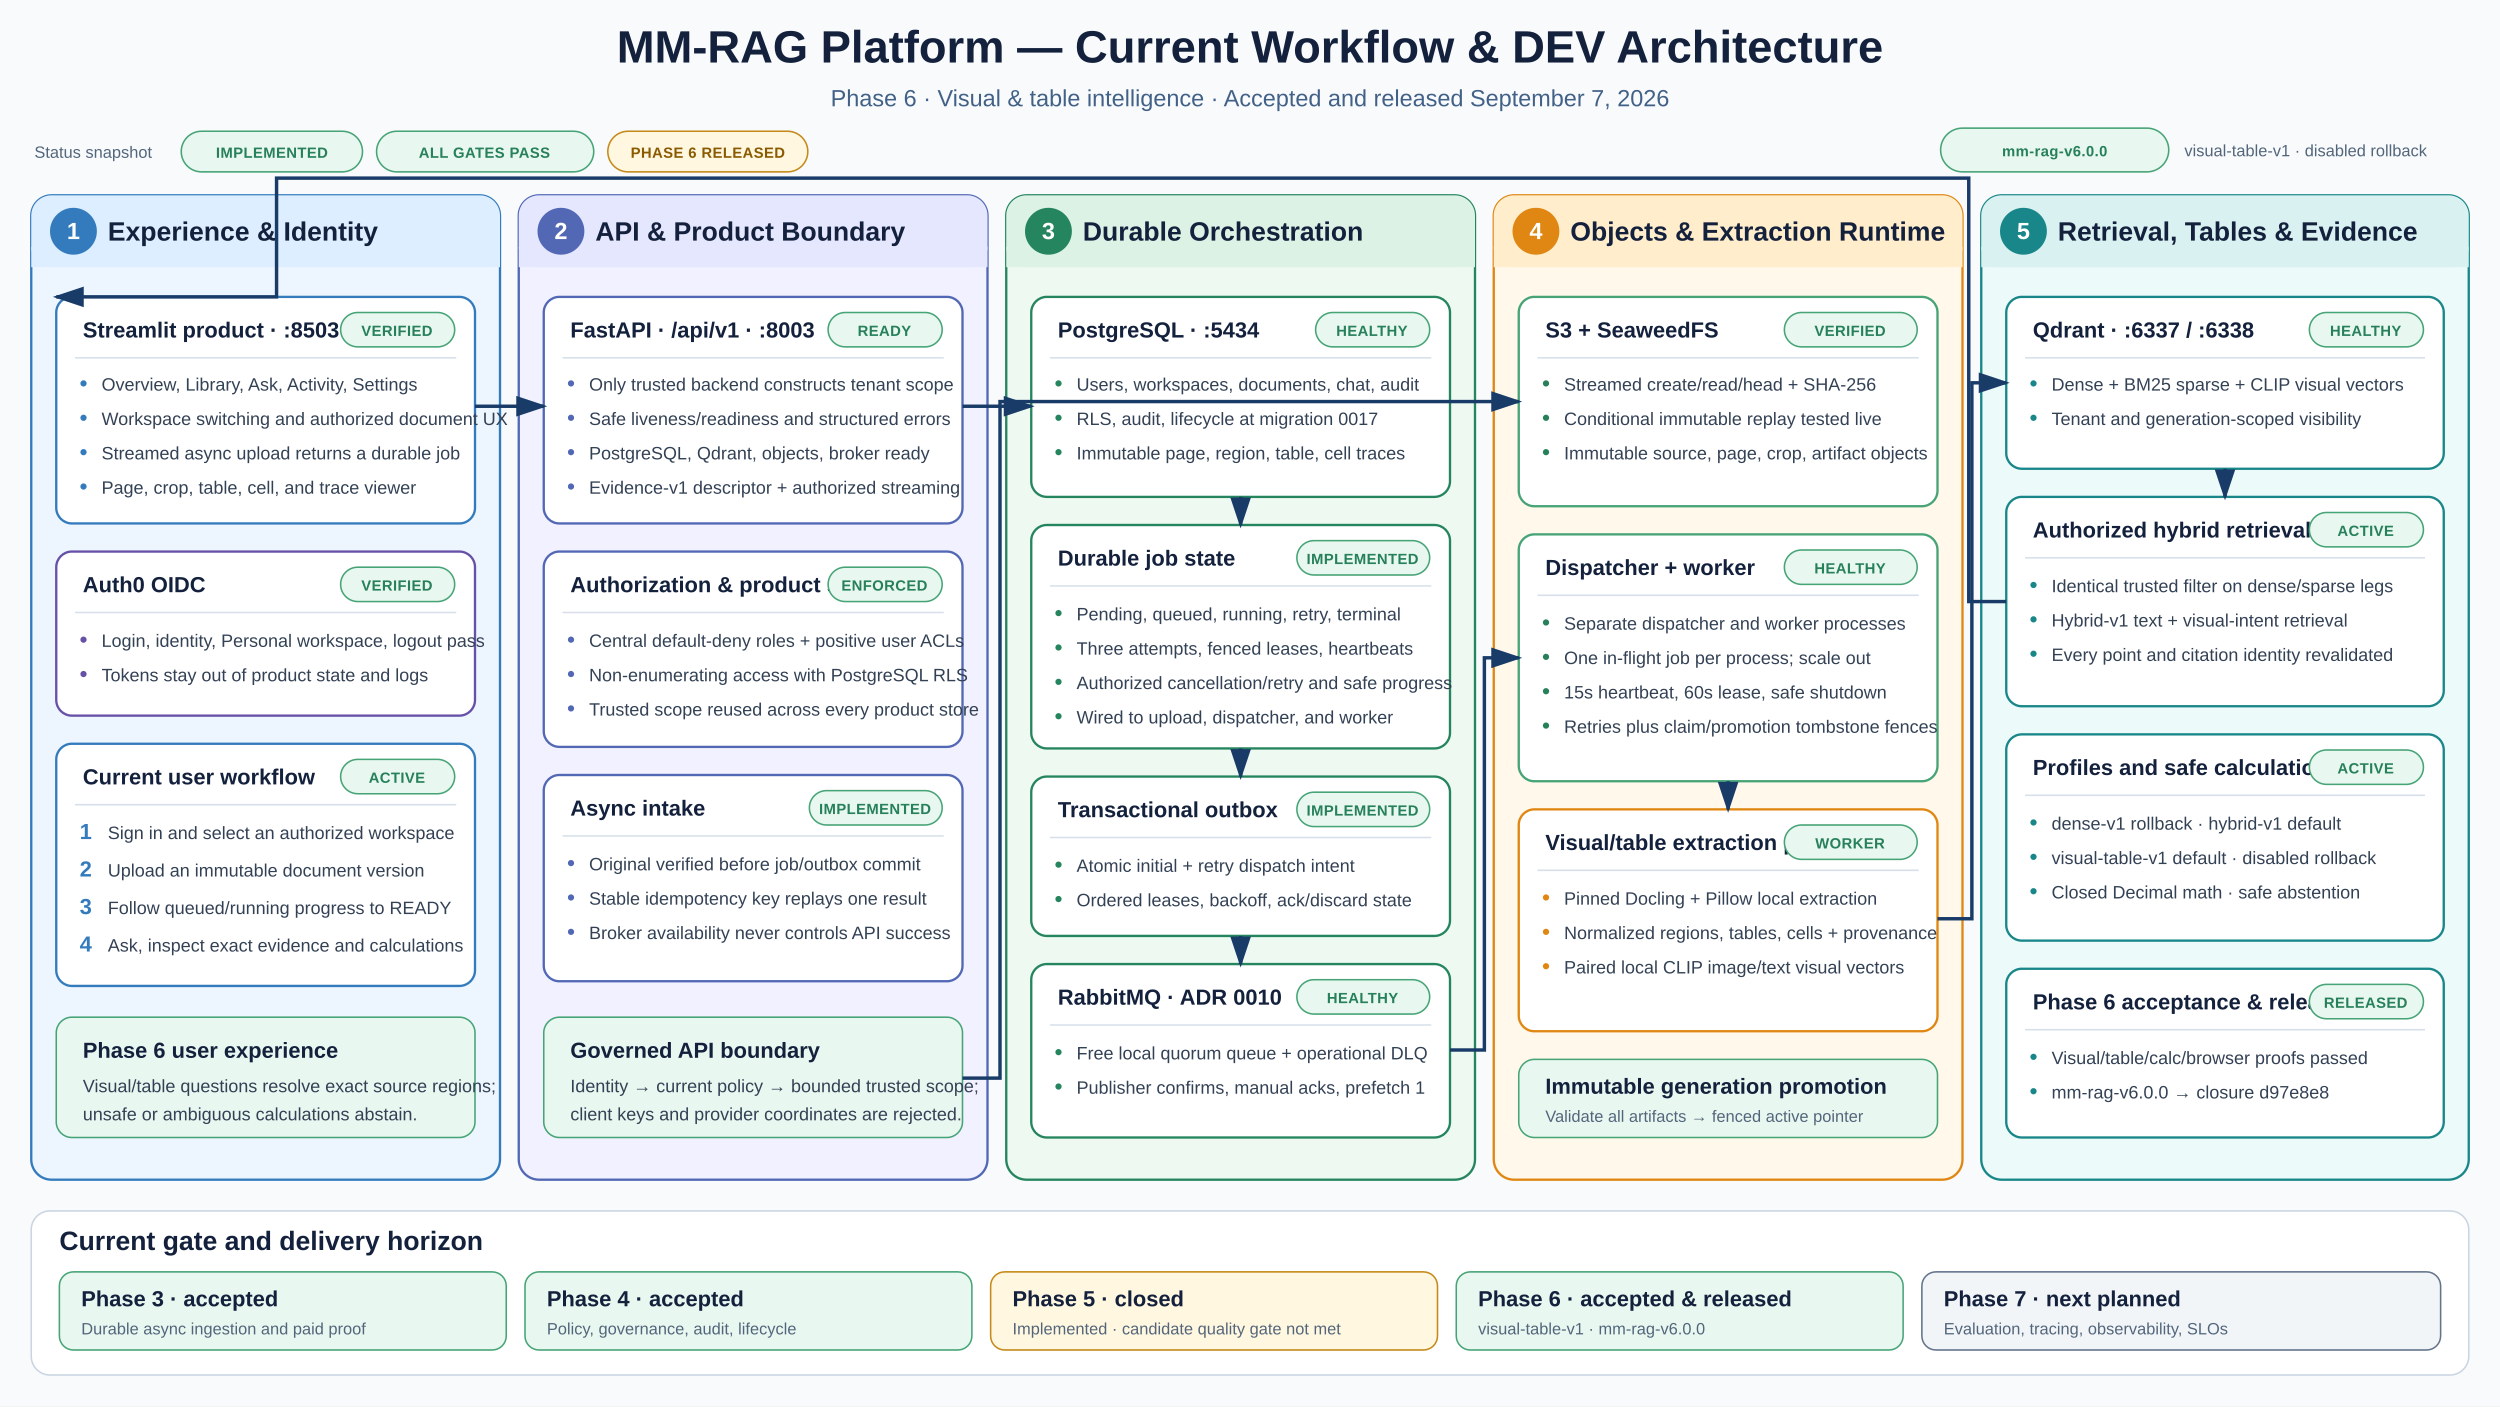
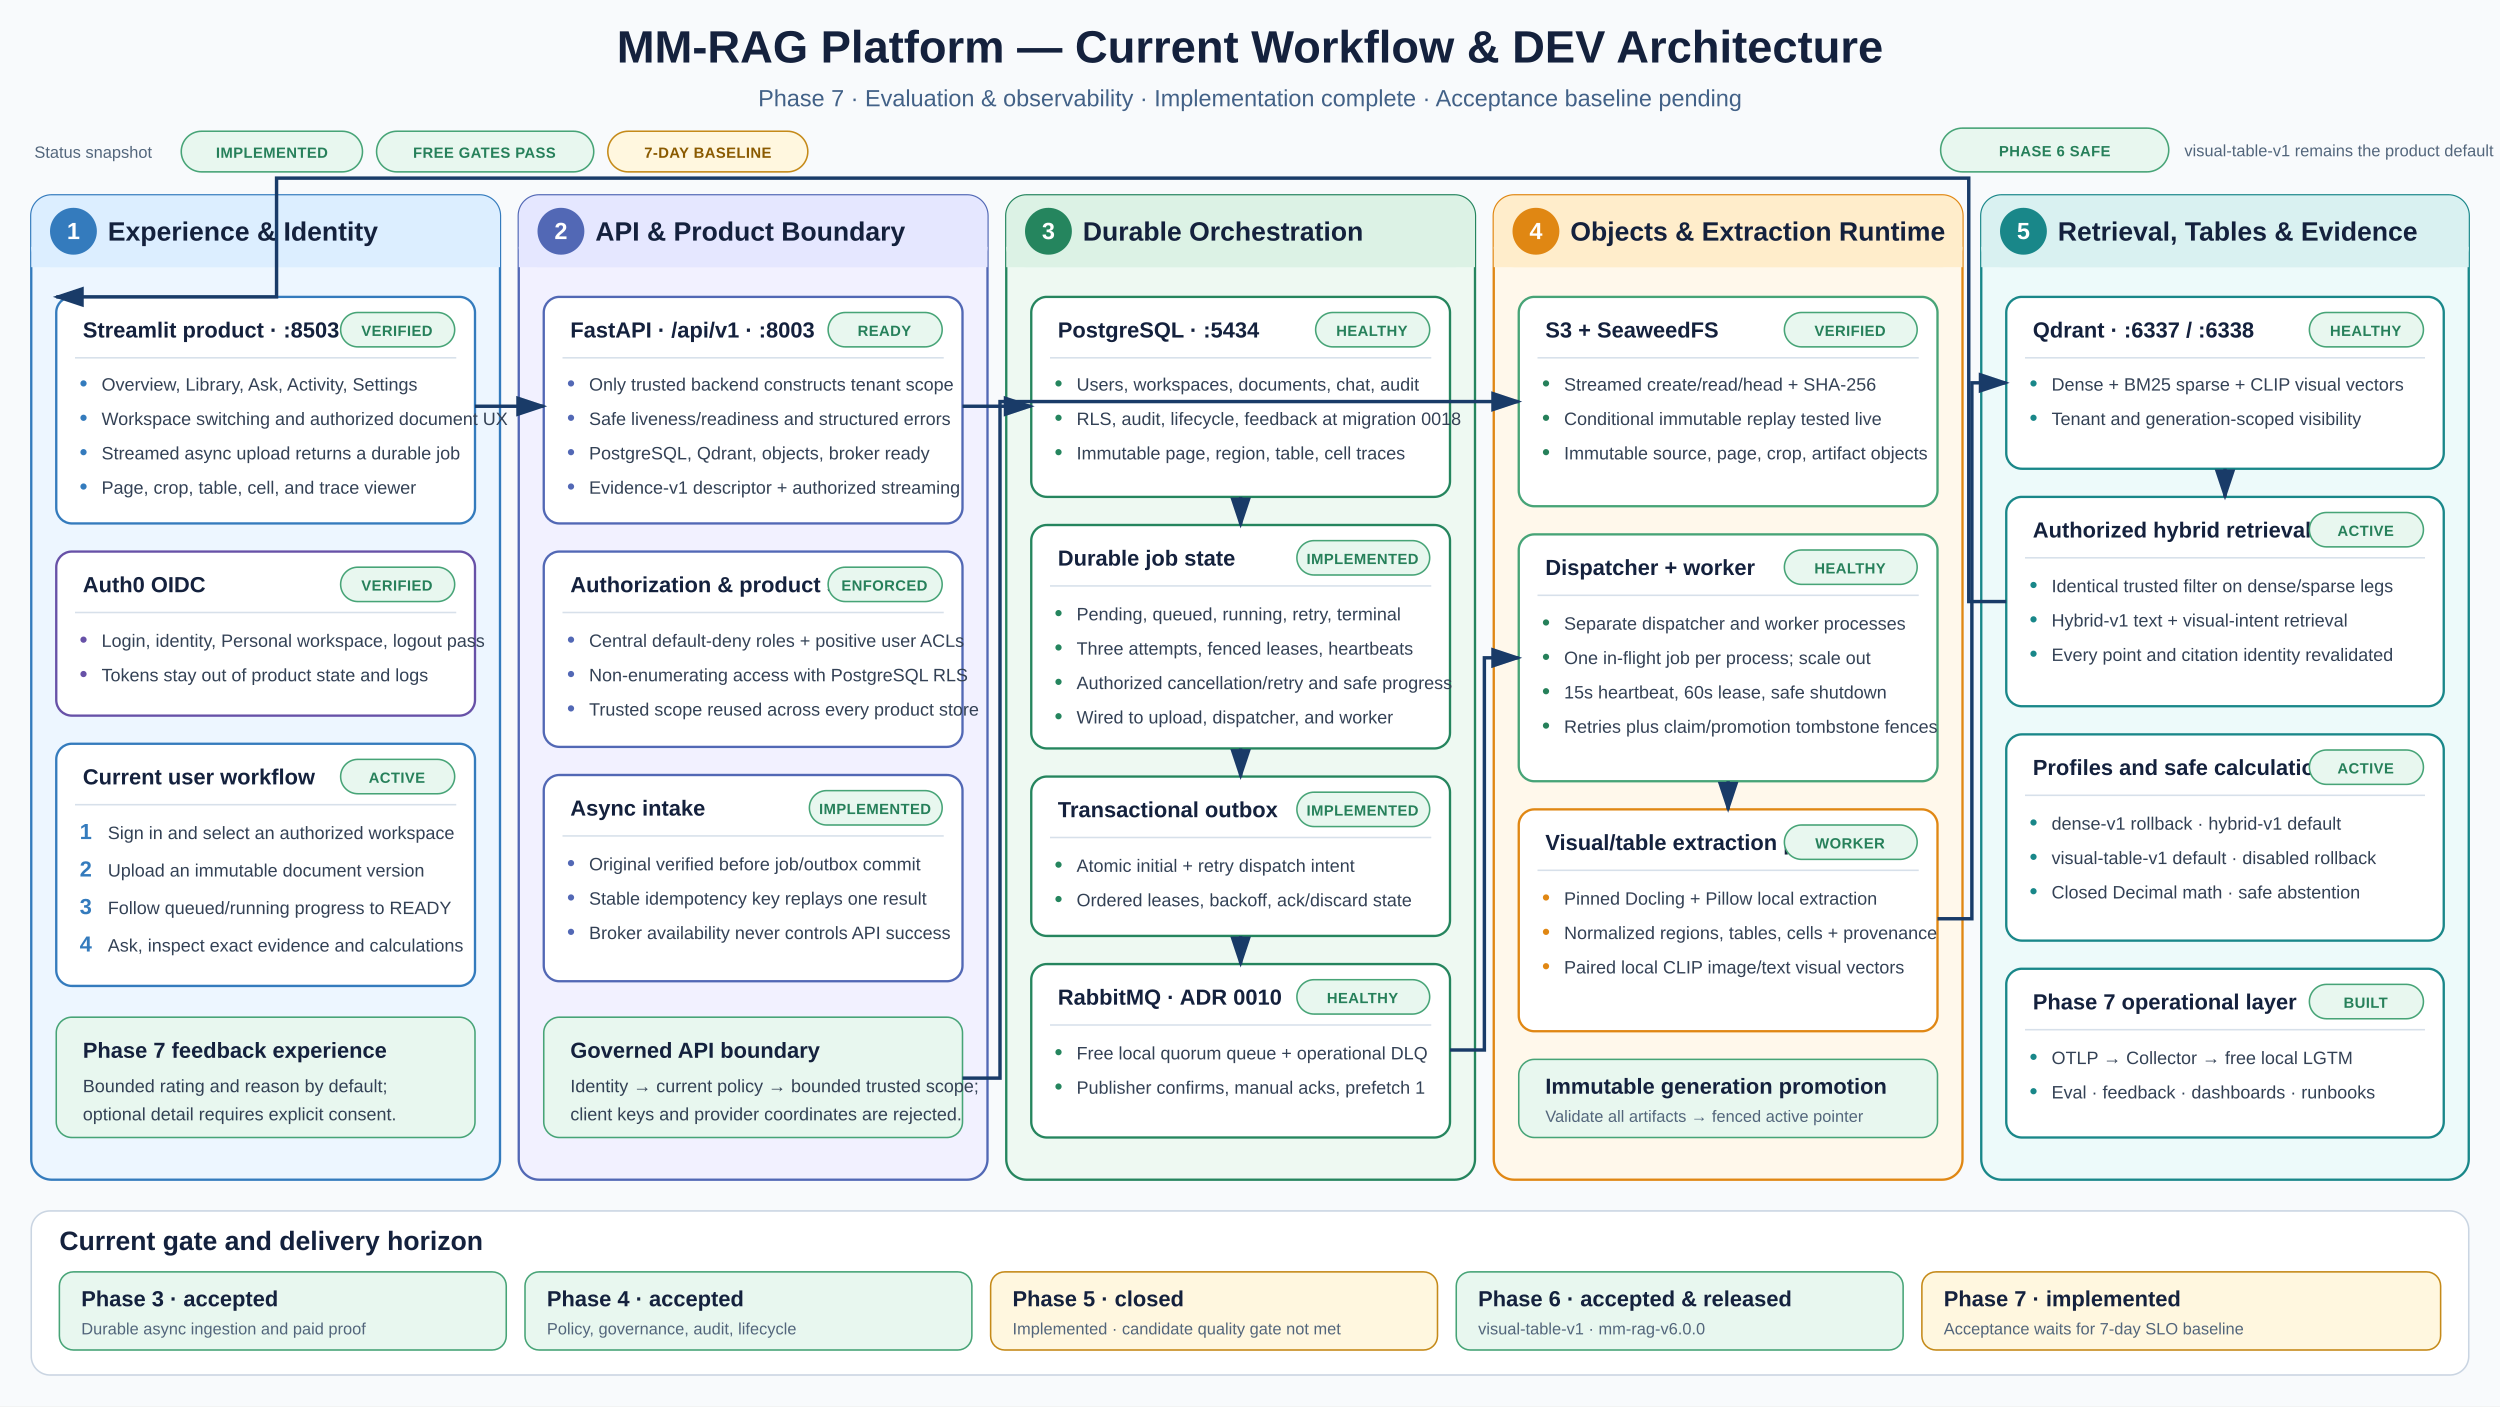
<svg xmlns="http://www.w3.org/2000/svg" width="1600" height="900" viewBox="0 0 1600 900" role="img" aria-labelledby="title desc">
  <defs>
    <marker id="arrow" markerWidth="10" markerHeight="10" refX="8" refY="3" orient="auto" markerUnits="strokeWidth">
      <path d="M0,0 L0,6 L9,3 z" fill="#193b68" />
    </marker>
    <marker id="arrow-plan" markerWidth="10" markerHeight="10" refX="8" refY="3" orient="auto" markerUnits="strokeWidth">
      <path d="M0,0 L0,6 L9,3 z" fill="#64748b" />
    </marker>
    <style>
      .title { font: 700 29px Arial, sans-serif; fill: #14213d; }
      .subtitle { font: 400 15px Arial, sans-serif; fill: #426187; }
      .lane-title { font: 700 17px Arial, sans-serif; fill: #14213d; }
      .card-title { font: 700 14px Arial, sans-serif; fill: #14213d; }
      .body { font: 400 11.5px Arial, sans-serif; fill: #334155; }
      .small { font: 400 10.5px Arial, sans-serif; fill: #52657b; }
      .tiny { font: 700 9.5px Arial, sans-serif; letter-spacing: .25px; }
      .step { font: 700 15px Arial, sans-serif; fill: white; }
      .card { fill: white; stroke-width: 1.5; rx: 10; }
      .divider { stroke: #d7e0ea; stroke-width: 1; }
      .flow { fill: none; stroke: #193b68; stroke-width: 2.2; marker-end: url(#arrow); }
      .planned-flow { fill: none; stroke: #64748b; stroke-width: 2; stroke-dasharray: 7 5; marker-end: url(#arrow-plan); }
      .dot { font: 700 14px Arial, sans-serif; }
    </style>
  </defs>
  <rect width="1600" height="900" fill="#f8fafc" />
  <text x="800" y="40" text-anchor="middle" class="title">MM-RAG Platform — Current Workflow &amp; DEV Architecture</text>
-   <text x="800" y="68" text-anchor="middle" class="subtitle">Phase 6 · Visual &amp; table intelligence · Accepted and released September 7, 2026</text>
+   <text x="800" y="68" text-anchor="middle" class="subtitle">Phase 7 · Evaluation &amp; observability · Implementation complete · Acceptance baseline pending</text>
  <text x="22" y="101" class="small" font-weight="700">Status snapshot</text>
  <rect x="116" y="84" width="116" height="26" rx="13" fill="#e8f7ef" stroke="#47a477" />
  <text x="174" y="101" text-anchor="middle" class="tiny" fill="#26805a">IMPLEMENTED</text>
  <rect x="241" y="84" width="139" height="26" rx="13" fill="#e8f7ef" stroke="#47a477" />
-   <text x="310" y="101" text-anchor="middle" class="tiny" fill="#26805a">ALL GATES PASS</text>
+   <text x="310" y="101" text-anchor="middle" class="tiny" fill="#26805a">FREE GATES PASS</text>
  <rect x="389" y="84" width="128" height="26" rx="13" fill="#fff7df" stroke="#c58a19" />
-   <text x="453" y="101" text-anchor="middle" class="tiny" fill="#8a5a00">PHASE 6 RELEASED</text>
+   <text x="453" y="101" text-anchor="middle" class="tiny" fill="#8a5a00">7-DAY BASELINE</text>
  <rect x="1242" y="82" width="146" height="28" rx="14" fill="#e8f7ef" stroke="#47a477" />
-   <text x="1315" y="100" text-anchor="middle" class="tiny" fill="#26805a">mm-rag-v6.0.0</text>
-   <text x="1398" y="100" class="small">visual-table-v1 · disabled rollback</text>
+   <text x="1315" y="100" text-anchor="middle" class="tiny" fill="#26805a">PHASE 6 SAFE</text>
+   <text x="1398" y="100" class="small">visual-table-v1 remains the product default</text>
  <rect x="20" y="125" width="300" height="630" rx="13" fill="#edf6ff" stroke="#347bbd" stroke-width="1.5" />
  <rect x="20" y="125" width="300" height="46" rx="13" fill="#dceeff" />
  <rect x="20" y="158" width="300" height="13" fill="#dceeff" />
  <circle cx="47" cy="148" r="15" fill="#347bbd" />
  <text x="47" y="153" text-anchor="middle" class="step">1</text>
  <text x="69" y="154" class="lane-title">Experience &amp; Identity</text>
  <rect x="36" y="190" width="268" height="145" class="card" stroke="#347bbd" />
  <text x="53" y="216" class="card-title">Streamlit product · :8503</text>
  <rect x="218" y="200" width="73" height="22" rx="11" fill="#e8f7ef" stroke="#47a477" />
  <text x="254" y="215" text-anchor="middle" class="tiny" fill="#26805a">VERIFIED</text>
  <line x1="48" y1="229" x2="292" y2="229" class="divider" />
  <text x="51" y="250" class="dot" fill="#347bbd">•</text>
  <text x="65" y="250" class="body">Overview, Library, Ask, Activity, Settings</text>
  <text x="51" y="272" class="dot" fill="#347bbd">•</text>
  <text x="65" y="272" class="body">Workspace switching and authorized document UX</text>
  <text x="51" y="294" class="dot" fill="#347bbd">•</text>
  <text x="65" y="294" class="body">Streamed async upload returns a durable job</text>
  <text x="51" y="316" class="dot" fill="#347bbd">•</text>
  <text x="65" y="316" class="body">Page, crop, table, cell, and trace viewer</text>
  <rect x="36" y="353" width="268" height="105" class="card" stroke="#6751a7" />
  <text x="53" y="379" class="card-title">Auth0 OIDC</text>
  <rect x="218" y="363" width="73" height="22" rx="11" fill="#e8f7ef" stroke="#47a477" />
  <text x="254" y="378" text-anchor="middle" class="tiny" fill="#26805a">VERIFIED</text>
  <line x1="48" y1="392" x2="292" y2="392" class="divider" />
  <text x="51" y="414" class="dot" fill="#6751a7">•</text>
  <text x="65" y="414" class="body">Login, identity, Personal workspace, logout pass</text>
  <text x="51" y="436" class="dot" fill="#6751a7">•</text>
  <text x="65" y="436" class="body">Tokens stay out of product state and logs</text>
  <rect x="36" y="476" width="268" height="155" class="card" stroke="#347bbd" />
  <text x="53" y="502" class="card-title">Current user workflow</text>
  <rect x="218" y="486" width="73" height="22" rx="11" fill="#e8f7ef" stroke="#47a477" />
  <text x="254" y="501" text-anchor="middle" class="tiny" fill="#26805a">ACTIVE</text>
  <line x1="48" y1="515" x2="292" y2="515" class="divider" />
  <text x="51" y="537" class="dot" fill="#347bbd">1</text>
  <text x="69" y="537" class="body">Sign in and select an authorized workspace</text>
  <text x="51" y="561" class="dot" fill="#347bbd">2</text>
  <text x="69" y="561" class="body">Upload an immutable document version</text>
  <text x="51" y="585" class="dot" fill="#347bbd">3</text>
  <text x="69" y="585" class="body">Follow queued/running progress to READY</text>
  <text x="51" y="609" class="dot" fill="#347bbd">4</text>
  <text x="69" y="609" class="body">Ask, inspect exact evidence and calculations</text>
  <rect x="36" y="651" width="268" height="77" rx="10" fill="#e8f7ef" stroke="#47a477" />
-   <text x="53" y="677" class="card-title">Phase 6 user experience</text>
-   <text x="53" y="699" class="body">Visual/table questions resolve exact source regions;</text>
-   <text x="53" y="717" class="body">unsafe or ambiguous calculations abstain.</text>
+   <text x="53" y="677" class="card-title">Phase 7 feedback experience</text>
+   <text x="53" y="699" class="body">Bounded rating and reason by default;</text>
+   <text x="53" y="717" class="body">optional detail requires explicit consent.</text>
  <rect x="332" y="125" width="300" height="630" rx="13" fill="#f2f1ff" stroke="#5268b5" stroke-width="1.5" />
  <rect x="332" y="125" width="300" height="46" rx="13" fill="#e5e7ff" />
  <rect x="332" y="158" width="300" height="13" fill="#e5e7ff" />
  <circle cx="359" cy="148" r="15" fill="#5268b5" />
  <text x="359" y="153" text-anchor="middle" class="step">2</text>
  <text x="381" y="154" class="lane-title">API &amp; Product Boundary</text>
  <rect x="348" y="190" width="268" height="145" class="card" stroke="#5268b5" />
  <text x="365" y="216" class="card-title">FastAPI · /api/v1 · :8003</text>
  <rect x="530" y="200" width="73" height="22" rx="11" fill="#e8f7ef" stroke="#47a477" />
  <text x="566" y="215" text-anchor="middle" class="tiny" fill="#26805a">READY</text>
  <line x1="360" y1="229" x2="604" y2="229" class="divider" />
  <text x="363" y="250" class="dot" fill="#5268b5">•</text>
  <text x="377" y="250" class="body">Only trusted backend constructs tenant scope</text>
  <text x="363" y="272" class="dot" fill="#5268b5">•</text>
  <text x="377" y="272" class="body">Safe liveness/readiness and structured errors</text>
  <text x="363" y="294" class="dot" fill="#5268b5">•</text>
  <text x="377" y="294" class="body">PostgreSQL, Qdrant, objects, broker ready</text>
  <text x="363" y="316" class="dot" fill="#5268b5">•</text>
  <text x="377" y="316" class="body">Evidence-v1 descriptor + authorized streaming</text>
  <rect x="348" y="353" width="268" height="125" class="card" stroke="#5268b5" />
  <text x="365" y="379" class="card-title">Authorization &amp; product services</text>
  <rect x="530" y="363" width="73" height="22" rx="11" fill="#e8f7ef" stroke="#47a477" />
  <text x="566" y="378" text-anchor="middle" class="tiny" fill="#26805a">ENFORCED</text>
  <line x1="360" y1="392" x2="604" y2="392" class="divider" />
  <text x="363" y="414" class="dot" fill="#5268b5">•</text>
  <text x="377" y="414" class="body">Central default-deny roles + positive user ACLs</text>
  <text x="363" y="436" class="dot" fill="#5268b5">•</text>
  <text x="377" y="436" class="body">Non-enumerating access with PostgreSQL RLS</text>
  <text x="363" y="458" class="dot" fill="#5268b5">•</text>
  <text x="377" y="458" class="body">Trusted scope reused across every product store</text>
  <rect x="348" y="496" width="268" height="132" class="card" stroke="#5268b5" />
  <text x="365" y="522" class="card-title">Async intake</text>
  <rect x="518" y="506" width="85" height="22" rx="11" fill="#e8f7ef" stroke="#47a477" />
  <text x="560" y="521" text-anchor="middle" class="tiny" fill="#26805a">IMPLEMENTED</text>
  <line x1="360" y1="535" x2="604" y2="535" class="divider" />
  <text x="363" y="557" class="dot" fill="#5268b5">•</text>
  <text x="377" y="557" class="body">Original verified before job/outbox commit</text>
  <text x="363" y="579" class="dot" fill="#5268b5">•</text>
  <text x="377" y="579" class="body">Stable idempotency key replays one result</text>
  <text x="363" y="601" class="dot" fill="#5268b5">•</text>
  <text x="377" y="601" class="body">Broker availability never controls API success</text>
  <rect x="348" y="651" width="268" height="77" rx="10" fill="#e8f7ef" stroke="#47a477" />
  <text x="365" y="677" class="card-title">Governed API boundary</text>
  <text x="365" y="699" class="body">Identity → current policy → bounded trusted scope;</text>
  <text x="365" y="717" class="body">client keys and provider coordinates are rejected.</text>
  <rect x="644" y="125" width="300" height="630" rx="13" fill="#eef9f2" stroke="#25855e" stroke-width="1.5" />
  <rect x="644" y="125" width="300" height="46" rx="13" fill="#dcf2e5" />
  <rect x="644" y="158" width="300" height="13" fill="#dcf2e5" />
  <circle cx="671" cy="148" r="15" fill="#25855e" />
  <text x="671" y="153" text-anchor="middle" class="step">3</text>
  <text x="693" y="154" class="lane-title">Durable Orchestration</text>
  <rect x="660" y="190" width="268" height="128" class="card" stroke="#25855e" />
  <text x="677" y="216" class="card-title">PostgreSQL · :5434</text>
  <rect x="842" y="200" width="73" height="22" rx="11" fill="#e8f7ef" stroke="#47a477" />
  <text x="878" y="215" text-anchor="middle" class="tiny" fill="#26805a">HEALTHY</text>
  <line x1="672" y1="229" x2="916" y2="229" class="divider" />
  <text x="675" y="250" class="dot" fill="#25855e">•</text>
  <text x="689" y="250" class="body">Users, workspaces, documents, chat, audit</text>
  <text x="675" y="272" class="dot" fill="#25855e">•</text>
-   <text x="689" y="272" class="body">RLS, audit, lifecycle at migration 0017</text>
+   <text x="689" y="272" class="body">RLS, audit, lifecycle, feedback at migration 0018</text>
  <text x="675" y="294" class="dot" fill="#25855e">•</text>
  <text x="689" y="294" class="body">Immutable page, region, table, cell traces</text>
  <rect x="660" y="336" width="268" height="143" class="card" stroke="#25855e" />
  <text x="677" y="362" class="card-title">Durable job state</text>
  <rect x="830" y="346" width="85" height="22" rx="11" fill="#e8f7ef" stroke="#47a477" />
  <text x="872" y="361" text-anchor="middle" class="tiny" fill="#26805a">IMPLEMENTED</text>
  <line x1="672" y1="375" x2="916" y2="375" class="divider" />
  <text x="675" y="397" class="dot" fill="#25855e">•</text>
  <text x="689" y="397" class="body">Pending, queued, running, retry, terminal</text>
  <text x="675" y="419" class="dot" fill="#25855e">•</text>
  <text x="689" y="419" class="body">Three attempts, fenced leases, heartbeats</text>
  <text x="675" y="441" class="dot" fill="#25855e">•</text>
  <text x="689" y="441" class="body">Authorized cancellation/retry and safe progress</text>
  <text x="675" y="463" class="dot" fill="#25855e">•</text>
  <text x="689" y="463" class="body">Wired to upload, dispatcher, and worker</text>
  <rect x="660" y="497" width="268" height="102" class="card" stroke="#25855e" />
  <text x="677" y="523" class="card-title">Transactional outbox</text>
  <rect x="830" y="507" width="85" height="22" rx="11" fill="#e8f7ef" stroke="#47a477" />
  <text x="872" y="522" text-anchor="middle" class="tiny" fill="#26805a">IMPLEMENTED</text>
  <line x1="672" y1="536" x2="916" y2="536" class="divider" />
  <text x="675" y="558" class="dot" fill="#25855e">•</text>
  <text x="689" y="558" class="body">Atomic initial + retry dispatch intent</text>
  <text x="675" y="580" class="dot" fill="#25855e">•</text>
  <text x="689" y="580" class="body">Ordered leases, backoff, ack/discard state</text>
  <rect x="660" y="617" width="268" height="111" class="card" stroke="#25855e" />
  <text x="677" y="643" class="card-title">RabbitMQ · ADR 0010</text>
  <rect x="830" y="627" width="85" height="22" rx="11" fill="#e8f7ef" stroke="#47a477" />
  <text x="872" y="642" text-anchor="middle" class="tiny" fill="#26805a">HEALTHY</text>
  <line x1="672" y1="656" x2="916" y2="656" class="divider" />
  <text x="675" y="678" class="dot" fill="#25855e">•</text>
  <text x="689" y="678" class="body">Free local quorum queue + operational DLQ</text>
  <text x="675" y="700" class="dot" fill="#25855e">•</text>
  <text x="689" y="700" class="body">Publisher confirms, manual acks, prefetch 1</text>
  <rect x="956" y="125" width="300" height="630" rx="13" fill="#fff8eb" stroke="#e08713" stroke-width="1.5" />
  <rect x="956" y="125" width="300" height="46" rx="13" fill="#ffedcb" />
  <rect x="956" y="158" width="300" height="13" fill="#ffedcb" />
  <circle cx="983" cy="148" r="15" fill="#e08713" />
  <text x="983" y="153" text-anchor="middle" class="step">4</text>
  <text x="1005" y="154" class="lane-title">Objects &amp; Extraction Runtime</text>
  <rect x="972" y="190" width="268" height="134" class="card" stroke="#47a477" />
  <text x="989" y="216" class="card-title">S3 + SeaweedFS</text>
  <rect x="1142" y="200" width="85" height="22" rx="11" fill="#e8f7ef" stroke="#47a477" />
  <text x="1184" y="215" text-anchor="middle" class="tiny" fill="#26805a">VERIFIED</text>
  <line x1="984" y1="229" x2="1228" y2="229" class="divider" />
  <text x="987" y="250" class="dot" fill="#26805a">•</text>
  <text x="1001" y="250" class="body">Streamed create/read/head + SHA-256</text>
  <text x="987" y="272" class="dot" fill="#26805a">•</text>
  <text x="1001" y="272" class="body">Conditional immutable replay tested live</text>
  <text x="987" y="294" class="dot" fill="#26805a">•</text>
  <text x="1001" y="294" class="body">Immutable source, page, crop, artifact objects</text>
  <rect x="972" y="342" width="268" height="158" class="card" stroke="#47a477" />
  <text x="989" y="368" class="card-title">Dispatcher + worker</text>
  <rect x="1142" y="352" width="85" height="22" rx="11" fill="#e8f7ef" stroke="#47a477" />
  <text x="1184" y="367" text-anchor="middle" class="tiny" fill="#26805a">HEALTHY</text>
  <line x1="984" y1="381" x2="1228" y2="381" class="divider" />
  <text x="987" y="403" class="dot" fill="#26805a">•</text>
  <text x="1001" y="403" class="body">Separate dispatcher and worker processes</text>
  <text x="987" y="425" class="dot" fill="#26805a">•</text>
  <text x="1001" y="425" class="body">One in-flight job per process; scale out</text>
  <text x="987" y="447" class="dot" fill="#26805a">•</text>
  <text x="1001" y="447" class="body">15s heartbeat, 60s lease, safe shutdown</text>
  <text x="987" y="469" class="dot" fill="#26805a">•</text>
  <text x="1001" y="469" class="body">Retries plus claim/promotion tombstone fences</text>
  <rect x="972" y="518" width="268" height="142" class="card" stroke="#e08713" />
  <text x="989" y="544" class="card-title">Visual/table extraction pipeline</text>
  <rect x="1142" y="528" width="85" height="22" rx="11" fill="#e8f7ef" stroke="#47a477" />
  <text x="1184" y="543" text-anchor="middle" class="tiny" fill="#26805a">WORKER</text>
  <line x1="984" y1="557" x2="1228" y2="557" class="divider" />
  <text x="987" y="579" class="dot" fill="#e08713">•</text>
  <text x="1001" y="579" class="body">Pinned Docling + Pillow local extraction</text>
  <text x="987" y="601" class="dot" fill="#e08713">•</text>
  <text x="1001" y="601" class="body">Normalized regions, tables, cells + provenance</text>
  <text x="987" y="623" class="dot" fill="#e08713">•</text>
  <text x="1001" y="623" class="body">Paired local CLIP image/text visual vectors</text>
  <rect x="972" y="678" width="268" height="50" rx="10" fill="#e8f7ef" stroke="#47a477" />
  <text x="989" y="700" class="card-title">Immutable generation promotion</text>
  <text x="989" y="718" class="small">Validate all artifacts → fenced active pointer</text>
  <rect x="1268" y="125" width="312" height="630" rx="13" fill="#edfafa" stroke="#198789" stroke-width="1.5" />
  <rect x="1268" y="125" width="312" height="46" rx="13" fill="#d9f1f1" />
  <rect x="1268" y="158" width="312" height="13" fill="#d9f1f1" />
  <circle cx="1295" cy="148" r="15" fill="#198789" />
  <text x="1295" y="153" text-anchor="middle" class="step">5</text>
  <text x="1317" y="154" class="lane-title">Retrieval, Tables &amp; Evidence</text>
  <rect x="1284" y="190" width="280" height="110" class="card" stroke="#198789" />
  <text x="1301" y="216" class="card-title">Qdrant · :6337 / :6338</text>
  <rect x="1478" y="200" width="73" height="22" rx="11" fill="#e8f7ef" stroke="#47a477" />
  <text x="1514" y="215" text-anchor="middle" class="tiny" fill="#26805a">HEALTHY</text>
  <line x1="1296" y1="229" x2="1552" y2="229" class="divider" />
  <text x="1299" y="250" class="dot" fill="#198789">•</text>
  <text x="1313" y="250" class="body">Dense + BM25 sparse + CLIP visual vectors</text>
  <text x="1299" y="272" class="dot" fill="#198789">•</text>
  <text x="1313" y="272" class="body">Tenant and generation-scoped visibility</text>
  <rect x="1284" y="318" width="280" height="134" class="card" stroke="#198789" />
  <text x="1301" y="344" class="card-title">Authorized hybrid retrieval</text>
  <rect x="1478" y="328" width="73" height="22" rx="11" fill="#e8f7ef" stroke="#47a477" />
  <text x="1514" y="343" text-anchor="middle" class="tiny" fill="#26805a">ACTIVE</text>
  <line x1="1296" y1="357" x2="1552" y2="357" class="divider" />
  <text x="1299" y="379" class="dot" fill="#198789">•</text>
  <text x="1313" y="379" class="body">Identical trusted filter on dense/sparse legs</text>
  <text x="1299" y="401" class="dot" fill="#198789">•</text>
  <text x="1313" y="401" class="body">Hybrid-v1 text + visual-intent retrieval</text>
  <text x="1299" y="423" class="dot" fill="#198789">•</text>
  <text x="1313" y="423" class="body">Every point and citation identity revalidated</text>
  <rect x="1284" y="470" width="280" height="132" class="card" stroke="#198789" />
  <text x="1301" y="496" class="card-title">Profiles and safe calculation</text>
  <rect x="1478" y="480" width="73" height="22" rx="11" fill="#e8f7ef" stroke="#47a477" />
  <text x="1514" y="495" text-anchor="middle" class="tiny" fill="#26805a">ACTIVE</text>
  <line x1="1296" y1="509" x2="1552" y2="509" class="divider" />
  <text x="1299" y="531" class="dot" fill="#198789">•</text>
  <text x="1313" y="531" class="body">dense-v1 rollback · hybrid-v1 default</text>
  <text x="1299" y="553" class="dot" fill="#198789">•</text>
  <text x="1313" y="553" class="body">visual-table-v1 default · disabled rollback</text>
  <text x="1299" y="575" class="dot" fill="#198789">•</text>
  <text x="1313" y="575" class="body">Closed Decimal math · safe abstention</text>
  <rect x="1284" y="620" width="280" height="108" class="card" stroke="#198789" />
-   <text x="1301" y="646" class="card-title">Phase 6 acceptance &amp; release</text>
+   <text x="1301" y="646" class="card-title">Phase 7 operational layer</text>
  <rect x="1478" y="630" width="73" height="22" rx="11" fill="#e8f7ef" stroke="#47a477" />
-   <text x="1514" y="645" text-anchor="middle" class="tiny" fill="#26805a">RELEASED</text>
+   <text x="1514" y="645" text-anchor="middle" class="tiny" fill="#26805a">BUILT</text>
  <line x1="1296" y1="659" x2="1552" y2="659" class="divider" />
  <text x="1299" y="681" class="dot" fill="#198789">•</text>
-   <text x="1313" y="681" class="body">Visual/table/calc/browser proofs passed</text>
+   <text x="1313" y="681" class="body">OTLP → Collector → free local LGTM</text>
  <text x="1299" y="703" class="dot" fill="#198789">•</text>
-   <text x="1313" y="703" class="body">mm-rag-v6.0.0 → closure d97e8e8</text>
+   <text x="1313" y="703" class="body">Eval · feedback · dashboards · runbooks</text>
  <path d="M304 260 H348" class="flow" />
  <path d="M616 260 H660" class="flow" />
  <path d="M794 318 V336" class="flow" />
  <path d="M794 479 V497" class="flow" />
  <path d="M794 599 V617" class="flow" />
  <path d="M928 672 H950 V421 H972" class="flow" />
  <path d="M1106 500 V518" class="flow" />
  <path d="M1240 588 H1262 V245 H1284" class="flow" />
  <path d="M1424 300 V318" class="flow" />
  <path d="M1284 385 H1260 V114 H177 V190 H36" class="flow" />
  <path d="M616 690 H640 V257 H972" class="flow" />
  <rect x="20" y="775" width="1560" height="105" rx="12" fill="white" stroke="#cad5e2" />
  <text x="38" y="800" class="lane-title">Current gate and delivery horizon</text>
  <rect x="38" y="814" width="286" height="50" rx="9" fill="#e8f7ef" stroke="#47a477" />
  <text x="52" y="836" class="card-title" fill="#26805a">Phase 3 · accepted</text>
  <text x="52" y="854" class="small">Durable async ingestion and paid proof</text>
  <rect x="336" y="814" width="286" height="50" rx="9" fill="#e8f7ef" stroke="#47a477" />
  <text x="350" y="836" class="card-title" fill="#26805a">Phase 4 · accepted</text>
  <text x="350" y="854" class="small">Policy, governance, audit, lifecycle</text>
  <rect x="634" y="814" width="286" height="50" rx="9" fill="#fff7df" stroke="#c58a19" />
  <text x="648" y="836" class="card-title" fill="#8a5a00">Phase 5 · closed</text>
  <text x="648" y="854" class="small">Implemented · candidate quality gate not met</text>
  <rect x="932" y="814" width="286" height="50" rx="9" fill="#e8f7ef" stroke="#47a477" />
  <text x="946" y="836" class="card-title" fill="#26805a">Phase 6 · accepted &amp; released</text>
  <text x="946" y="854" class="small">visual-table-v1 · mm-rag-v6.0.0</text>
-   <rect x="1230" y="814" width="332" height="50" rx="9" fill="#f2f5f8" stroke="#64748b" />
-   <text x="1244" y="836" class="card-title" fill="#64748b">Phase 7 · next planned</text>
-   <text x="1244" y="854" class="small">Evaluation, tracing, observability, SLOs</text>
+   <rect x="1230" y="814" width="332" height="50" rx="9" fill="#fff7df" stroke="#c58a19" />
+   <text x="1244" y="836" class="card-title" fill="#8a5a00">Phase 7 · implemented</text>
+   <text x="1244" y="854" class="small">Acceptance waits for 7-day SLO baseline</text>
</svg>
